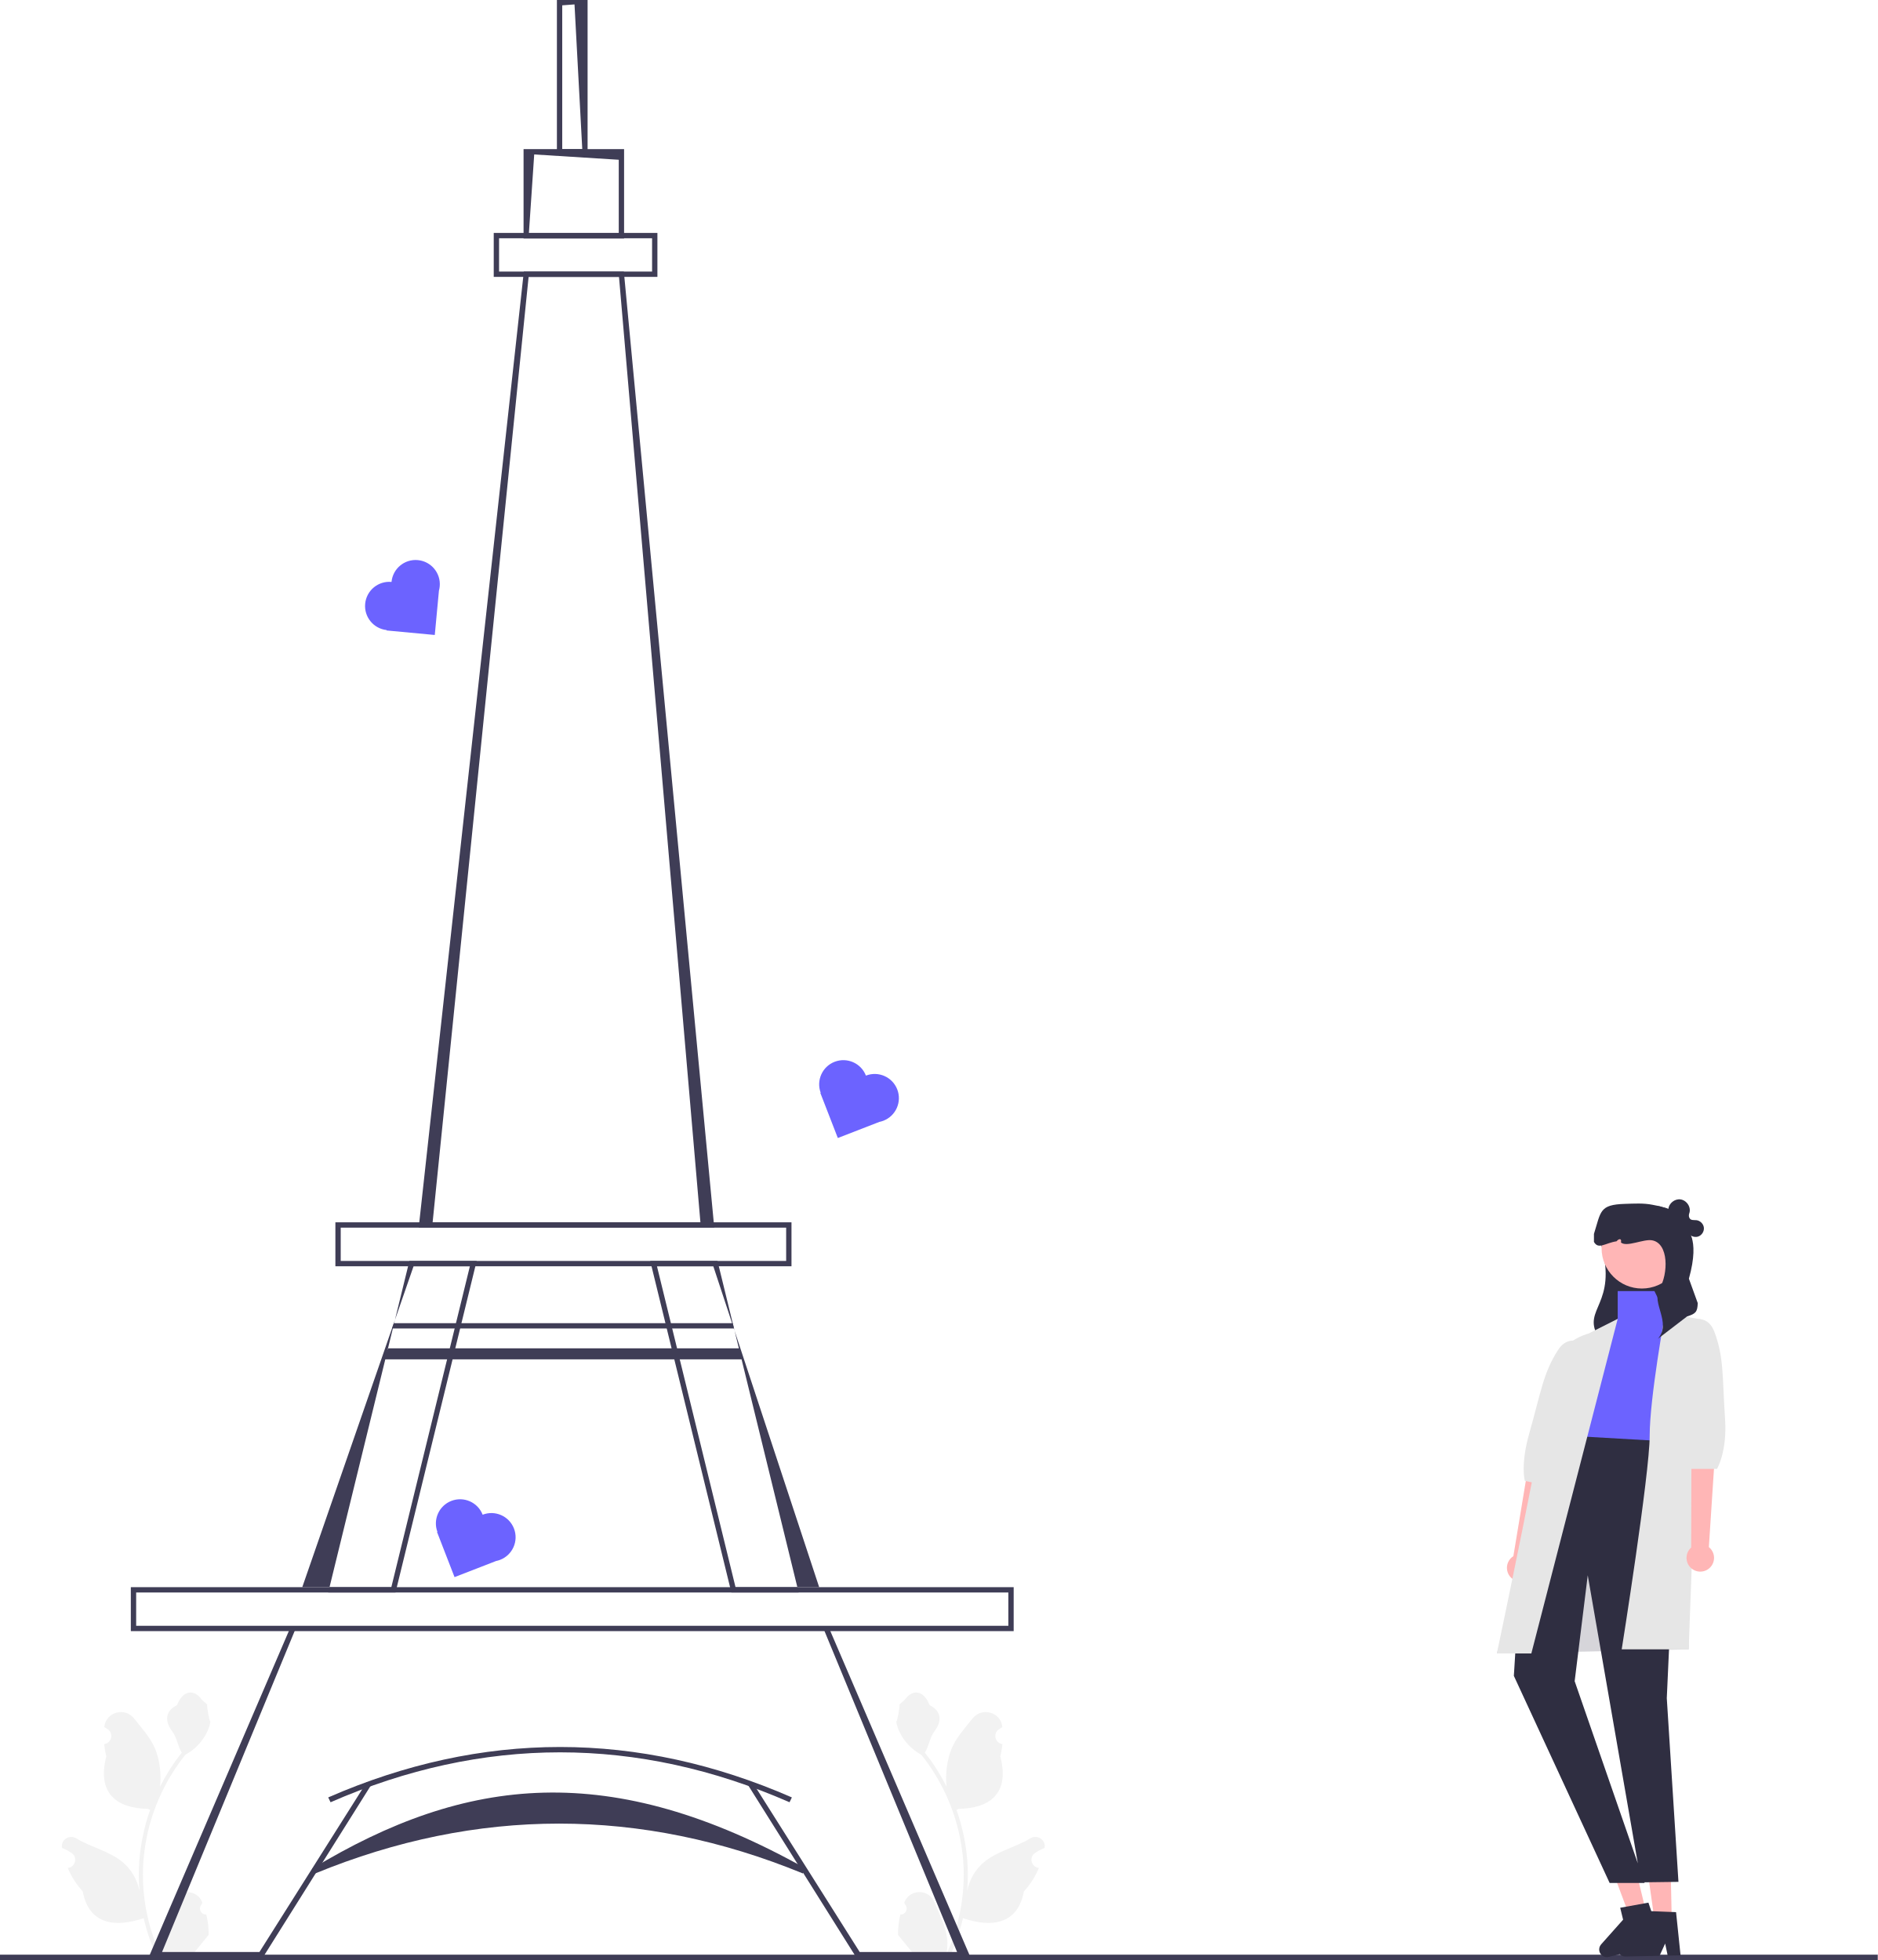
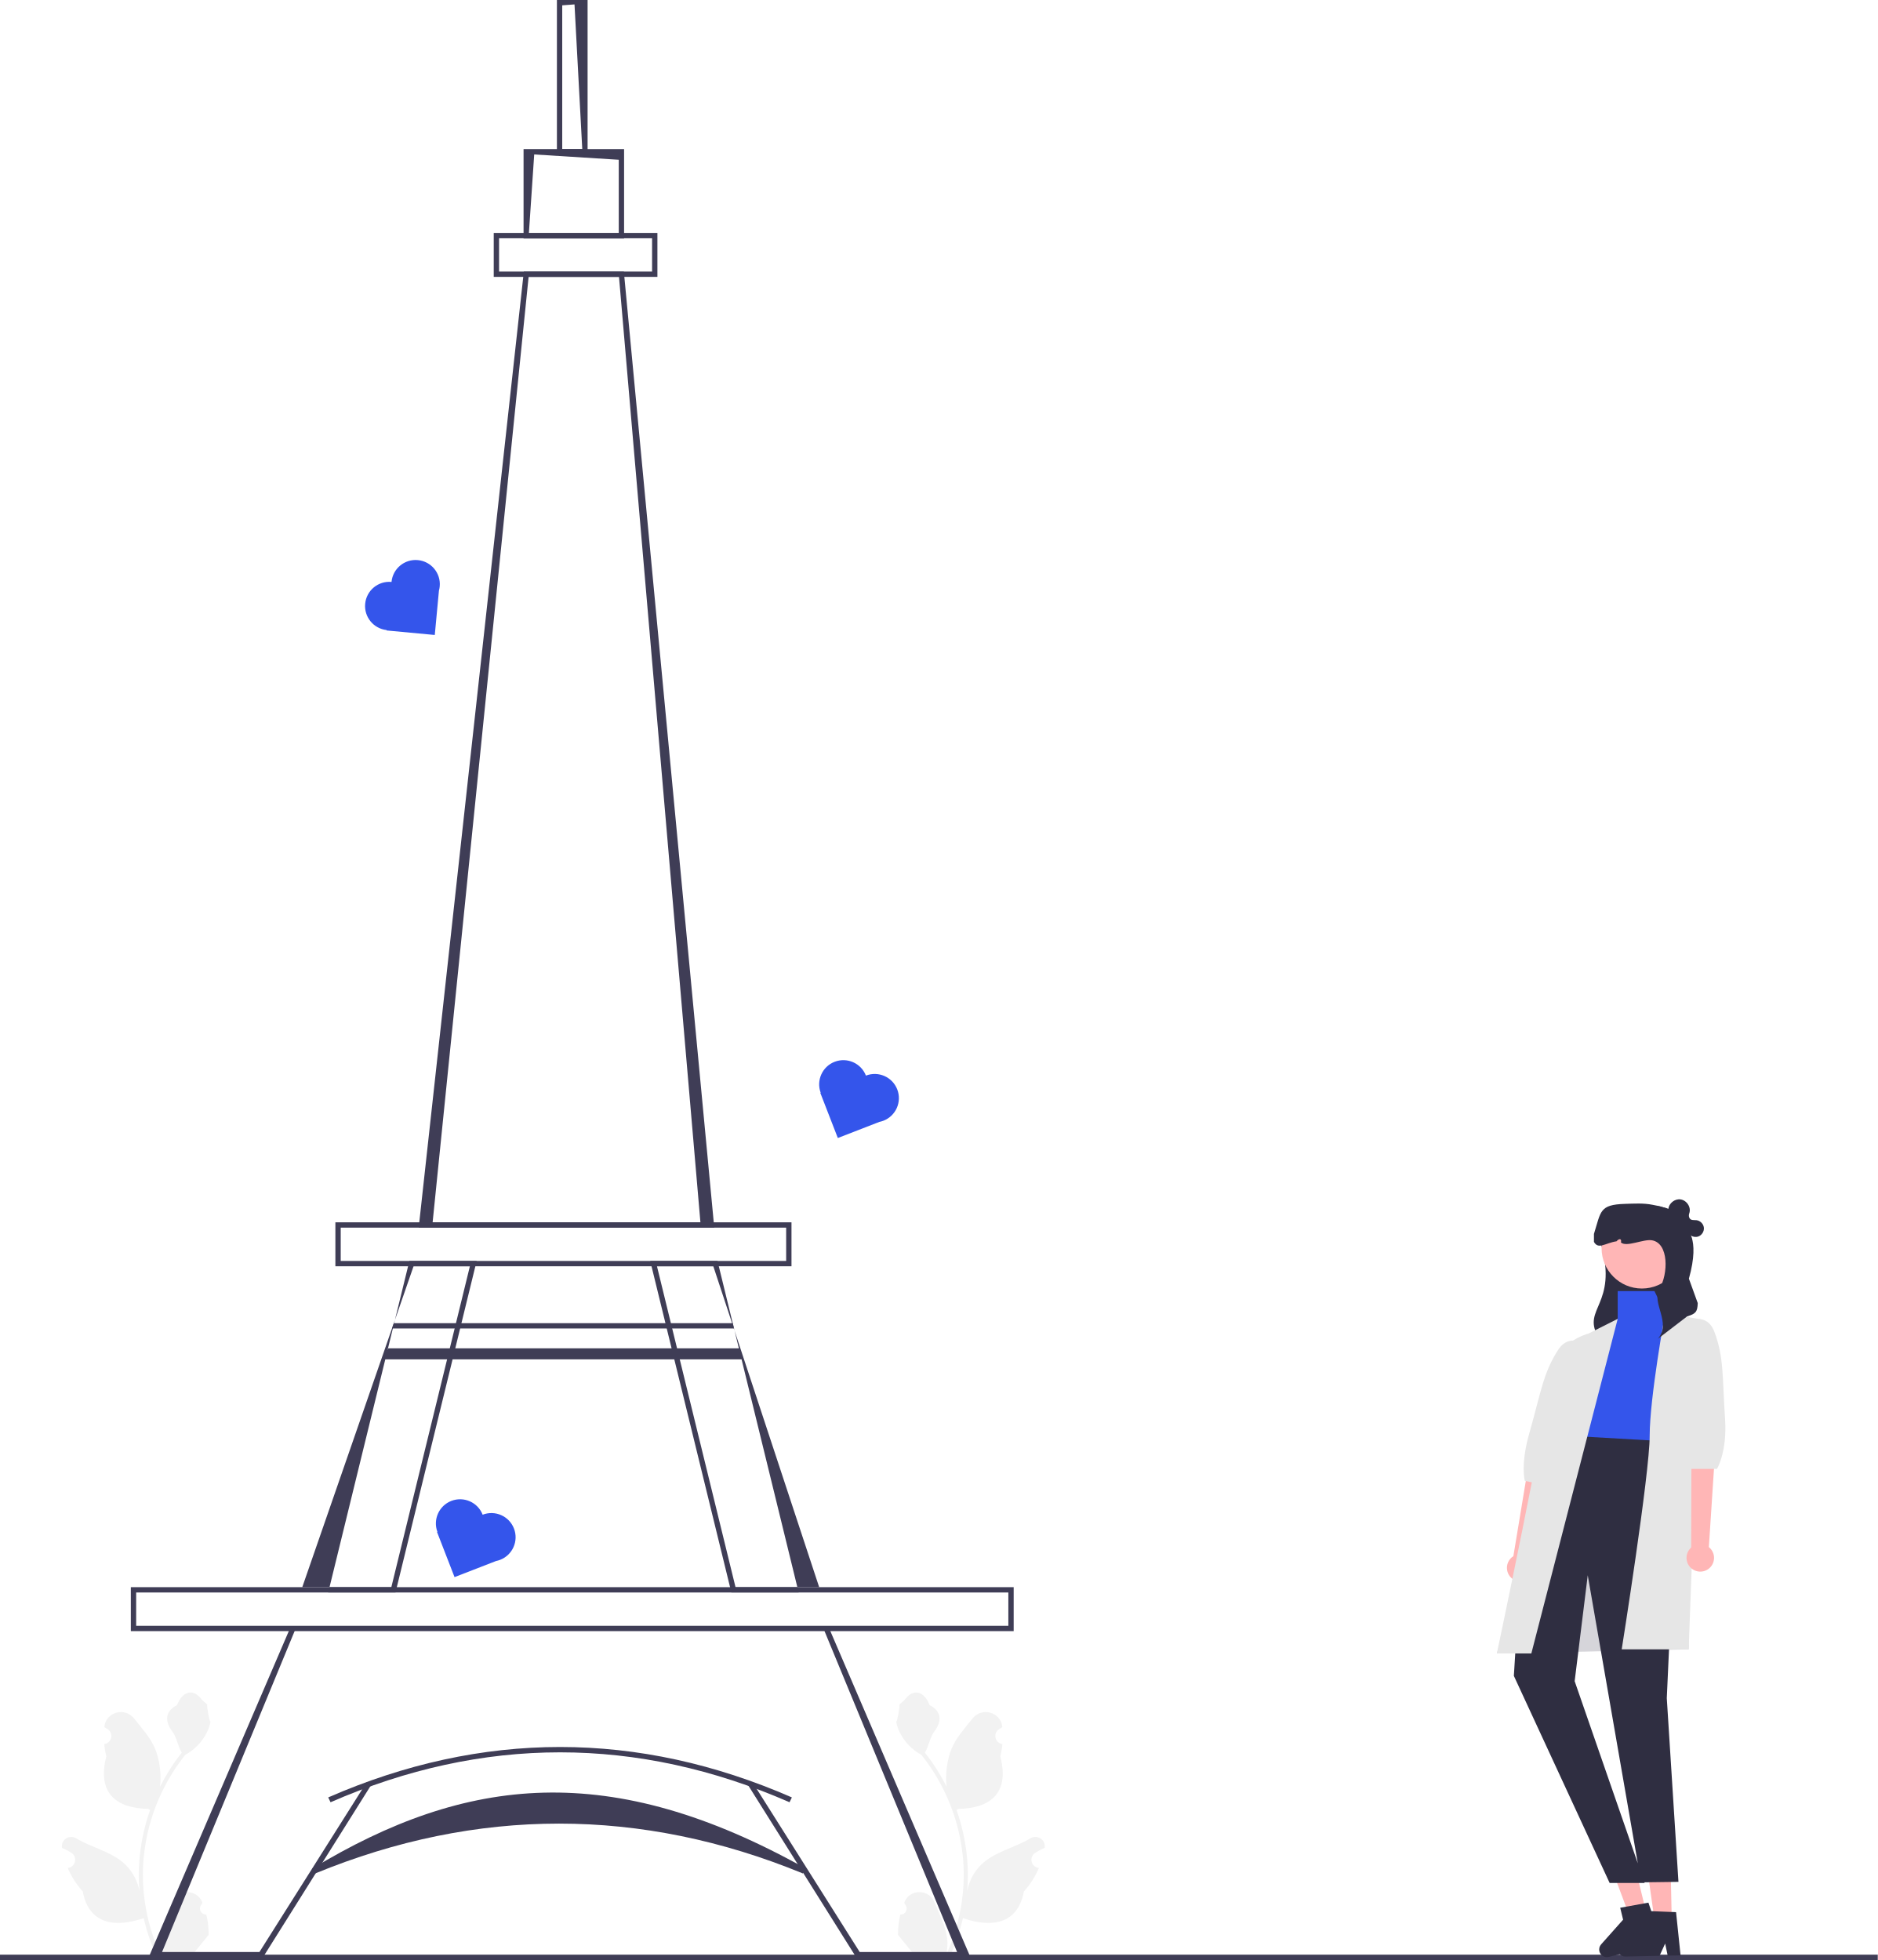
<svg xmlns="http://www.w3.org/2000/svg" width="705.474" height="736.496" viewBox="0 0 705.474 736.496" role="img" artist="Katerina Limpitsouni" source="https://undraw.co/">
  <path d="M338.266,719.407c2.066,.129,3.208-2.437,1.645-3.933l-.155-.618c.02-.05,.041-.099,.062-.148,2.089-4.982,9.17-4.947,11.241,.042,1.839,4.428,4.179,8.864,4.756,13.546,.258,2.067,.142,4.172-.316,6.2,4.308-9.411,6.575-19.687,6.575-30.021,0-2.596-.142-5.193-.433-7.783-.239-2.119-.568-4.224-.995-6.31-2.306-11.277-7.299-22.018-14.5-30.99-3.462-1.892-6.349-4.851-8.093-8.397-.626-1.279-1.117-2.655-1.35-4.056,.394,.052,1.486-5.949,1.188-6.317,.549-.833,1.532-1.247,2.131-2.06,2.982-4.043,7.091-3.337,9.236,2.157,4.582,2.313,4.627,6.148,1.815,9.837-1.789,2.347-2.035,5.522-3.604,8.035,.162,.207,.329,.407,.491,.614,2.961,3.798,5.522,7.88,7.681,12.169-.61-4.766,.291-10.508,1.826-14.21,1.748-4.217,5.025-7.769,7.91-11.415,3.466-4.379,10.573-2.468,11.184,3.083,.006,.054,.012,.107,.017,.161-.429,.242-.848,.499-1.259,.77-2.339,1.547-1.531,5.174,1.241,5.602l.063,.01c-.155,1.544-.42,3.074-.807,4.579,3.702,14.316-4.29,19.53-15.701,19.764-.252,.129-.497,.258-.749,.381,1.156,3.255,2.08,6.594,2.764,9.979,.614,2.99,1.04,6.013,1.279,9.049,.297,3.83,.271,7.68-.052,11.503l.019-.136c.82-4.211,3.107-8.145,6.427-10.87,4.946-4.063,11.933-5.559,17.268-8.824,2.568-1.572,5.859,.459,5.411,3.437l-.022,.143c-.794,.323-1.569,.698-2.319,1.117-.429,.242-.848,.499-1.259,.77-2.339,1.547-1.531,5.174,1.241,5.602l.063,.01c.045,.006,.084,.013,.129,.019-1.363,3.236-3.262,6.239-5.639,8.829-2.315,12.497-12.256,13.683-22.89,10.044h-.006c-1.163,5.064-2.861,10.011-5.044,14.726h-18.02c-.065-.2-.123-.407-.181-.607,1.666,.103,3.346,.006,4.986-.297-1.337-1.641-2.674-3.294-4.011-4.935-.032-.032-.058-.065-.084-.097-.678-.84-1.363-1.673-2.041-2.512l-0-.001c-.042-2.578,.267-5.147,.879-7.64l.001-0,0-0Z" fill="#f2f2f2" />
  <path d="M77.501,719.407l.001,0c.612,2.493,.921,5.062,.879,7.64l-0,.001c-.678,.84-1.363,1.673-2.041,2.512-.026,.032-.052,.065-.084,.097-1.337,1.641-2.674,3.294-4.011,4.935,1.641,.303,3.32,.4,4.986,.297-.058,.2-.116,.407-.181,.607h-18.02c-2.183-4.715-3.882-9.662-5.044-14.726h-.006c-10.634,3.639-20.576,2.454-22.89-10.044-2.377-2.59-4.276-5.593-5.639-8.829,.045-.007,.084-.013,.129-.019l.063-.01c2.772-.428,3.581-4.054,1.241-5.602-.41-.271-.83-.528-1.259-.77-.749-.42-1.524-.794-2.319-1.117l-.022-.143c-.448-2.978,2.843-5.009,5.411-3.437,5.335,3.266,12.323,4.762,17.268,8.824,3.32,2.726,5.606,6.659,6.427,10.87l.019,.136c-.323-3.824-.349-7.673-.052-11.503,.239-3.036,.665-6.058,1.279-9.049,.685-3.384,1.608-6.724,2.764-9.979-.252-.123-.497-.252-.749-.381-11.411-.234-19.403-5.448-15.701-19.764-.388-1.505-.652-3.036-.807-4.579l.063-.01c2.772-.428,3.581-4.054,1.241-5.602-.41-.271-.83-.528-1.259-.77,.006-.054,.011-.107,.017-.161,.611-5.551,7.718-7.463,11.184-3.083,2.886,3.646,6.162,7.198,7.91,11.415,1.536,3.701,2.437,9.443,1.826,14.21,2.159-4.289,4.72-8.371,7.681-12.169,.161-.207,.329-.407,.491-.614-1.57-2.512-1.815-5.688-3.604-8.035-2.812-3.689-2.767-7.524,1.815-9.837,2.145-5.495,6.254-6.201,9.236-2.157,.6,.813,1.582,1.227,2.131,2.06-.297,.368,.794,6.368,1.188,6.317-.233,1.402-.723,2.777-1.35,4.056-1.744,3.546-4.631,6.504-8.093,8.397-7.202,8.971-12.194,19.712-14.5,30.99-.426,2.086-.756,4.192-.995,6.31-.291,2.59-.433,5.186-.433,7.783,0,10.334,2.267,20.61,6.575,30.021-.459-2.028-.575-4.134-.316-6.2,.576-4.682,2.917-9.118,4.756-13.546,2.071-4.989,9.152-5.024,11.241-.042,.021,.049,.041,.099,.062,.148l-.155,.618c-1.563,1.496-.421,4.063,1.645,3.933l0,0Z" fill="#f2f2f2" />
  <path d="M268.345,461.303h-111.041l.122-1.109L196.806,102.044h37.572l.085,.906,33.882,358.353Zm-105.81-2h100.611l-30.589-355.258h-33.96l-36.062,355.258Z" fill="#3f3d56" />
  <path d="M297.36,475.818H126.005v-16.516h171.355v16.516Zm-169.355-2h167.355v-12.516H128.005v12.516Z" fill="#3f3d56" />
  <path d="M246.987,104.044h-61.491v-16.516h61.491v16.516Zm-59.491-2h57.491v-12.516h-57.491v12.516Z" fill="#3f3d56" />
  <path d="M275.973,500.026l23.59,96.37h8.2l-31.79-96.37Zm23.59,96.37h-23.23l-23.79-97.2-.49-2-5.23-21.38h21.17l7.05,21.38,.66,2,.27,.83-.2-.83-.49-2-5.72-23.38h-25.28l5.72,23.38,.49,2,24.28,99.2h25.28l-.49-2Z" fill="#3f3d56" />
  <path d="M147.963,497.196l-.7,2-33.7,97.2h10.24l23.79-97.2,.49-2,.29-1.19-.41,1.19Zm5.84-23.38l-5.43,22.19,7-20.19h21.16l-5.23,21.38-.49,2-23.79,97.2h-23.22l-.49,2h25.28l24.28-99.2,.49-2,5.72-23.38h-25.28Z" fill="#3f3d56" />
  <polygon points="364.614 735.496 321.672 735.496 280.861 670.483 282.698 669.694 322.99 733.496 359.578 733.496 309.523 612.31 311.361 611.521 364.614 735.496" fill="#3f3d56" />
  <polygon points="98.788 735.496 55.847 735.496 109.1 611.521 110.938 612.31 60.884 733.496 97.47 733.496 137.762 669.694 139.6 670.483 98.788 735.496" fill="#3f3d56" />
  <path d="M380.835,612.915H49.153v-16.516H380.835v16.516Zm-329.682-2H378.835v-12.516H51.153v12.516Z" fill="#3f3d56" />
  <path d="M301.637,703.973c-60.786-24.971-122.429-24.971-183.218,0l-1.206-1.768c58.041-35.111,112.309-41.126,185.63,0l-1.206,1.768Z" fill="#3f3d56" />
  <path d="M296.627,677.22c-57.211-25.008-115.228-25.008-172.439,0l-.877-1.818c57.793-25.262,116.4-25.262,174.193,0l-.877,1.818Z" fill="#3f3d56" />
  <polygon points="275.773 499.196 147.263 499.196 147.963 497.196 275.283 497.196 275.773 499.196" fill="#3f3d56" />
  <polygon points="278.843 510.788 143.843 510.788 145.843 506.656 277.843 506.656 278.843 510.788" fill="#3f3d56" />
  <path d="M234.468,89.628h-37.766V56.035h37.766v33.594Zm-35.766-2h33.766v-27.594l-31.766-2-2,29.594Z" fill="#3f3d56" />
  <path d="M220.758,58.035h-11.527V0h11.527V58.035Zm-9.527-2h7.527l-2.915-54.378-4.612,.344V56.035Z" fill="#3f3d56" />
-   <path d="M325.329,404.172h-0c-1.817-4.681-7.085-7.004-11.766-5.187h-0c-4.637,1.8-6.957,6.985-5.235,11.632l-.136,.053,6.579,16.953,15.6-6.054c.516-.102,1.03-.247,1.537-.444h0c4.681-1.817,7.004-7.085,5.187-11.766v-0c-1.817-4.681-7.085-7.004-11.766-5.187l0,0Z" fill="#6c63ff" />
-   <path d="M181.329,569.172h-0c-1.817-4.681-7.085-7.004-11.766-5.187h-0c-4.637,1.8-6.957,6.985-5.235,11.632l-.136,.053,6.579,16.953,15.6-6.054c.516-.102,1.03-.247,1.537-.444h0c4.681-1.817,7.004-7.085,5.187-11.766v-0c-1.817-4.681-7.085-7.004-11.766-5.187l0,0Z" fill="#6c63ff" />
-   <path d="M147.096,218.669v0h-0c-5-.469-9.433,3.204-9.902,8.203v0c-.464,4.952,3.135,9.346,8.062,9.885l-.014,.145,18.105,1.698,1.563-16.66c.14-.507,.239-1.032,.29-1.573v-0c.469-5-3.204-9.433-8.204-9.902h-0c-5-.469-9.433,3.204-9.902,8.203h-0Z" fill="#6c63ff" />
+   <path d="M325.329,404.172h-0c-1.817-4.681-7.085-7.004-11.766-5.187h-0c-4.637,1.8-6.957,6.985-5.235,11.632l-.136,.053,6.579,16.953,15.6-6.054c.516-.102,1.03-.247,1.537-.444h0c4.681-1.817,7.004-7.085,5.187-11.766v-0c-1.817-4.681-7.085-7.004-11.766-5.187l0,0Z" fill="#3455eb" />
+   <path d="M181.329,569.172h-0c-1.817-4.681-7.085-7.004-11.766-5.187h-0c-4.637,1.8-6.957,6.985-5.235,11.632l-.136,.053,6.579,16.953,15.6-6.054c.516-.102,1.03-.247,1.537-.444h0c4.681-1.817,7.004-7.085,5.187-11.766v-0c-1.817-4.681-7.085-7.004-11.766-5.187l0,0Z" fill="#3455eb" />
+   <path d="M147.096,218.669v0h-0c-5-.469-9.433,3.204-9.902,8.203v0c-.464,4.952,3.135,9.346,8.062,9.885l-.014,.145,18.105,1.698,1.563-16.66c.14-.507,.239-1.032,.29-1.573v-0c.469-5-3.204-9.433-8.204-9.902h-0c-5-.469-9.433,3.204-9.902,8.203h-0Z" fill="#3455eb" />
  <rect y="734.496" width="705.474" height="2" fill="#3f3d56" />
  <g>
    <path d="M640.139,461.274c-.166-1.408-1.39-2.62-2.8-2.771-1.03-.111-2.284,.218-2.728-1.102-.163-.485-.115-1.014,.054-1.498,.802-2.303-1.018-4.939-3.362-5.22-2.109-.253-4.257,1.445-4.497,3.555-.616-.268-1.26-.455-1.916-.579-1.955-.528-3.997-.73-6.033-.635l-3.65,.171c-.222-.044-.445-.082-.666-.114-8.351-1.201-15.022,6.817-12.852,14.97,5.877,22.072-7.115,23.696-1.483,33.833l26.8-4.59c4.473,.195,5.844,15.327,5.868,10.85l.958-33.989c.589-2.099,.958-4.042,1.119-5.847,.123-.189,.235-.384,.329-.591,.518-1.142,.446-2.571-.222-3.598,.841,.635,2.003,.859,3.002,.504,1.336-.476,2.244-1.939,2.078-3.347Z" fill="#2f2e41" />
    <g>
      <path d="M568.572,584.749l6.313-38.167,9.485-.928-9.218,40.002c.652,.718,1.113,1.625,1.278,2.655,.451,2.82-1.469,5.472-4.289,5.923-2.82,.451-5.472-1.469-5.923-4.289-.338-2.11,.653-4.126,2.355-5.196Z" fill="#ffb6b6" />
      <path d="M599.638,508.544s-8.743-9.934-14.332-1.195c-5.589,8.739-6.385,15.913-10.723,31.117-3.434,12.035-1.703,17.984-1.703,17.984l9.685,2.066,6.654-16.813,10.419-33.158Z" fill="#e6e6e6" />
    </g>
    <g>
      <polygon points="618.386 718.242 612.126 719.767 603.134 695.814 612.371 693.563 618.386 718.242" fill="#ffb6b6" />
      <path d="M600.889,733.228c.378,1.545,1.935,2.492,3.48,2.117l12.444-3.034,1.061-4.956,1.917,4.227,4.696-1.141-5.174-15.497-1.658,.303-6.765,1.222-2.181,.398,1.092,4.479-8.266,9.286c-.628,.707-.87,1.677-.646,2.595Z" fill="#2f2e41" />
    </g>
    <g>
      <polygon points="628.07 721.528 621.629 721.661 618.039 696.329 627.544 696.132 628.07 721.528" fill="#ffb6b6" />
      <path d="M607.743,732.368c.034,1.59,1.349,2.852,2.939,2.821l12.806-.266,2.109-4.608,.956,4.542,4.832-.097-1.694-16.25-1.684-.063-6.869-.273-2.216-.084,.096,4.609-10.081,7.275c-.767,.554-1.212,1.448-1.193,2.394Z" fill="#2f2e41" />
    </g>
    <polygon points="634.432 619.762 562.365 621.31 575.989 575.429 634.432 575.429 634.432 619.762" fill="#d6d5da" />
-     <polygon points="621.571 485.141 607.769 485.141 607.769 495.577 594.977 503.993 589.59 517.29 592.283 524.696 586.753 559.629 621.571 541.865 632.848 497.765 625.61 493.389 621.571 485.141" fill="#6c63ff" />
+     <polygon points="621.571 485.141 607.769 485.141 607.769 495.577 594.977 503.993 589.59 517.29 592.283 524.696 586.753 559.629 621.571 541.865 632.848 497.765 625.61 493.389 621.571 485.141" fill="#3455eb" />
    <polygon points="630.593 541.865 589.59 539.508 571.272 589.097 568.755 629.73 604.739 707.546 617.879 707.546 591.598 631.724 596.515 591.931 616.566 707.318 630.593 707.133 626.212 638.118 630.593 541.865" fill="#2f2e41" />
    <path d="M625.61,493.389s-5.827,31.853-5.827,46.119-10.51,80.254-10.51,80.254h25.159l4.586-123.993-13.408-2.381Z" fill="#e6e6e6" />
    <path d="M596.786,501.112s-13.471,3.188-14.578,17.411c-1.107,14.223-19.843,102.787-19.843,102.787h12.959l32.445-125.733-10.982,5.535Z" fill="#e6e6e6" />
    <circle cx="616.862" cy="469.032" r="15.147" fill="#ffb6b6" />
    <path d="M635.377,581.504l.104-38.685,9.213-2.439-2.677,40.963c.759,.604,1.359,1.426,1.687,2.416,.898,2.711-.572,5.637-3.283,6.535-2.711,.898-5.637-.572-6.535-3.283-.672-2.029-.018-4.177,1.49-5.507Z" fill="#ffb6b6" />
    <path d="M629.84,498.654s10.624-7.892,14.266,1.821,2.925,16.894,3.995,32.669c.847,12.486-3.039,18.813-3.039,18.813h-9.903l-2.047-18.701-3.272-34.602Z" fill="#e6e6e6" />
    <path d="M634.517,480.476l3.325,9.181c-.113,3.353-.797,4.001-4,5l-10.984,8.418c5.283-6.039-2.557-13.486,.604-18.798,3.331-5.599,3.575-17.159-2.851-18.228-3.181-.529-9.605,2.729-11.636,.802,.395-1.474-.684-1.579-1.641-.417-4.248,.63-6.802,3.229-8.49,.224v-3c2.67-8.487,2-11,11.702-11.29,3.452-.103,6.9-.331,10.287,.344l2.749,.548c5.332,1.496,7.701,3.579,9.725,8.302,0,0,5.681,2.987,1.212,18.915Z" fill="#2f2e41" />
  </g>
</svg>
